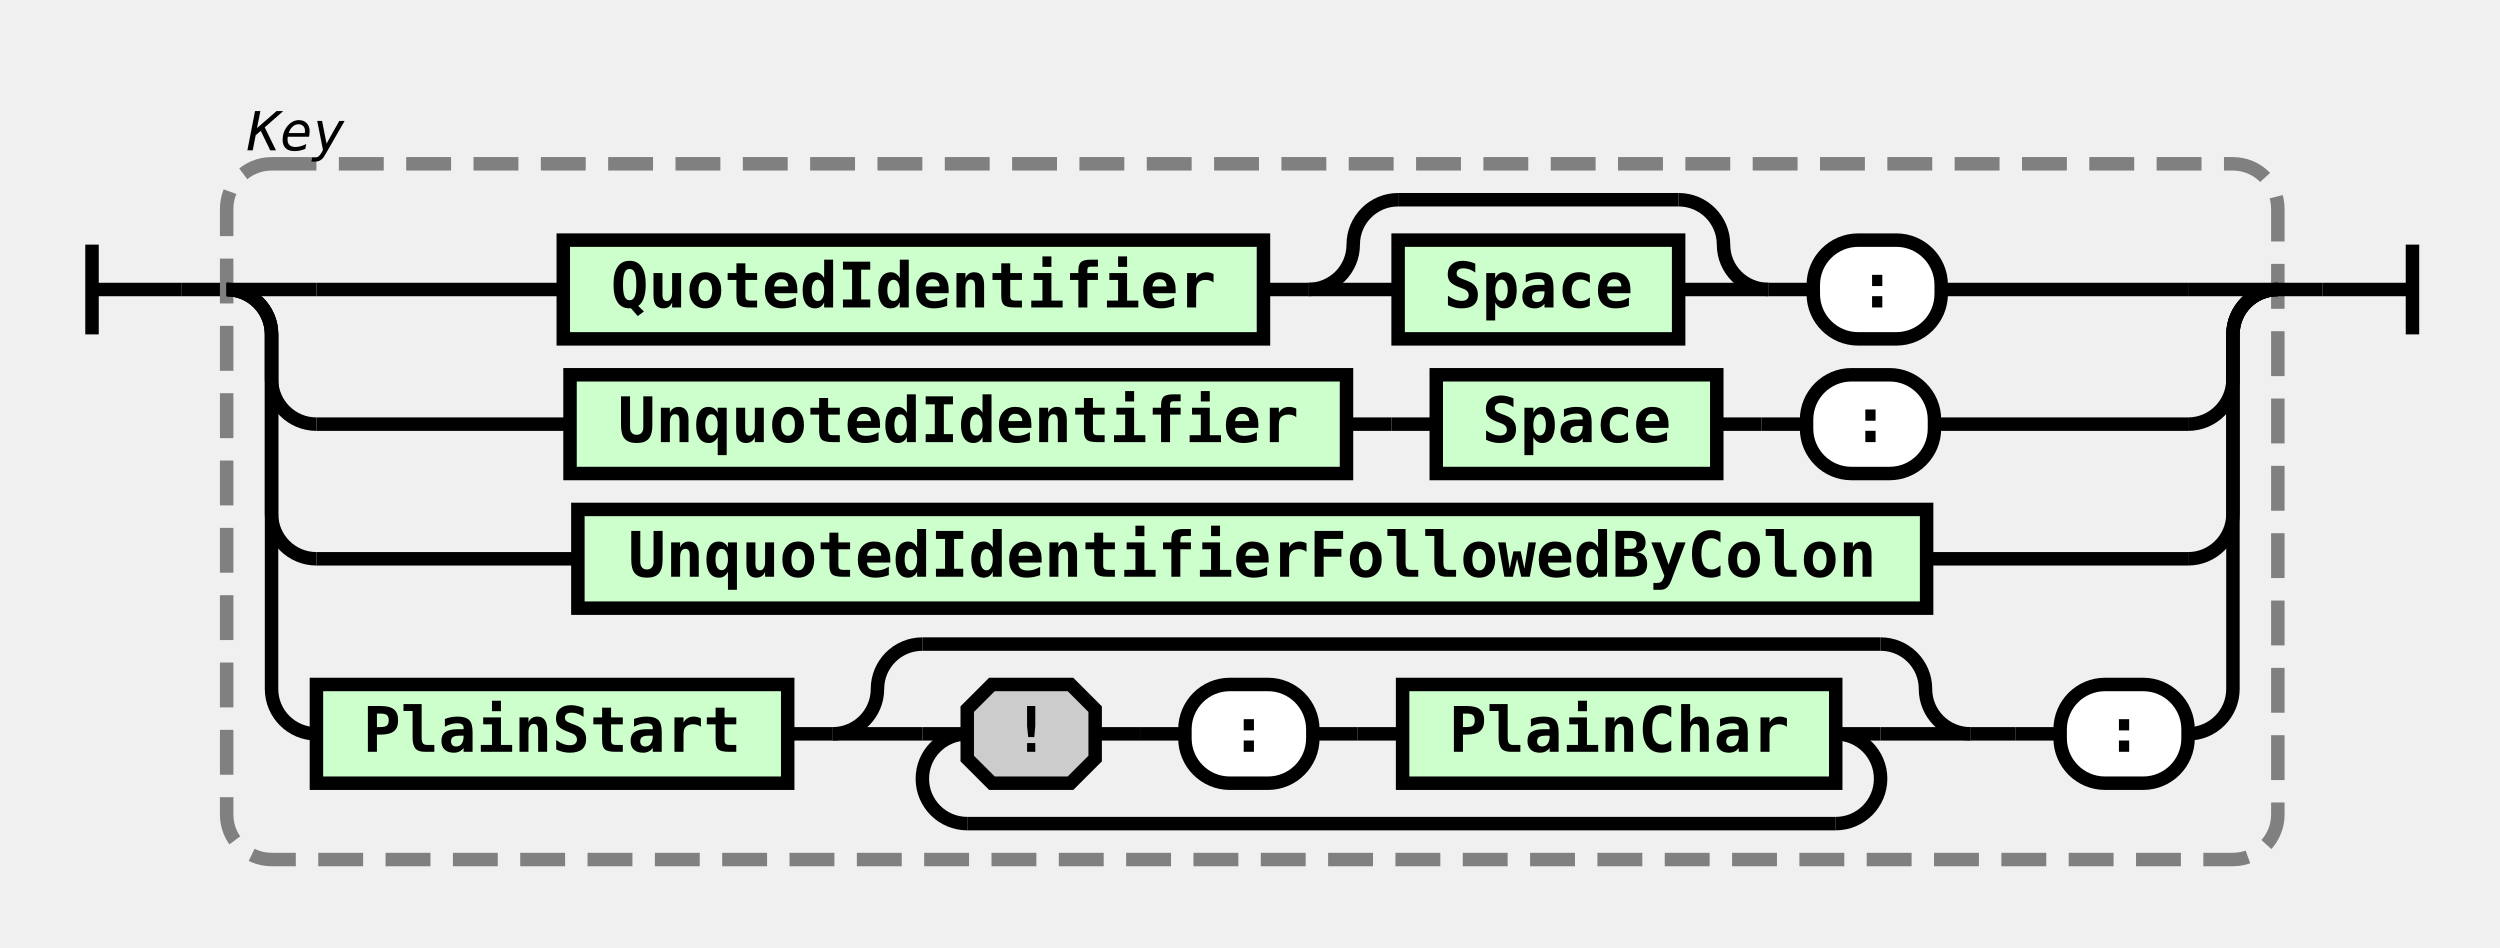
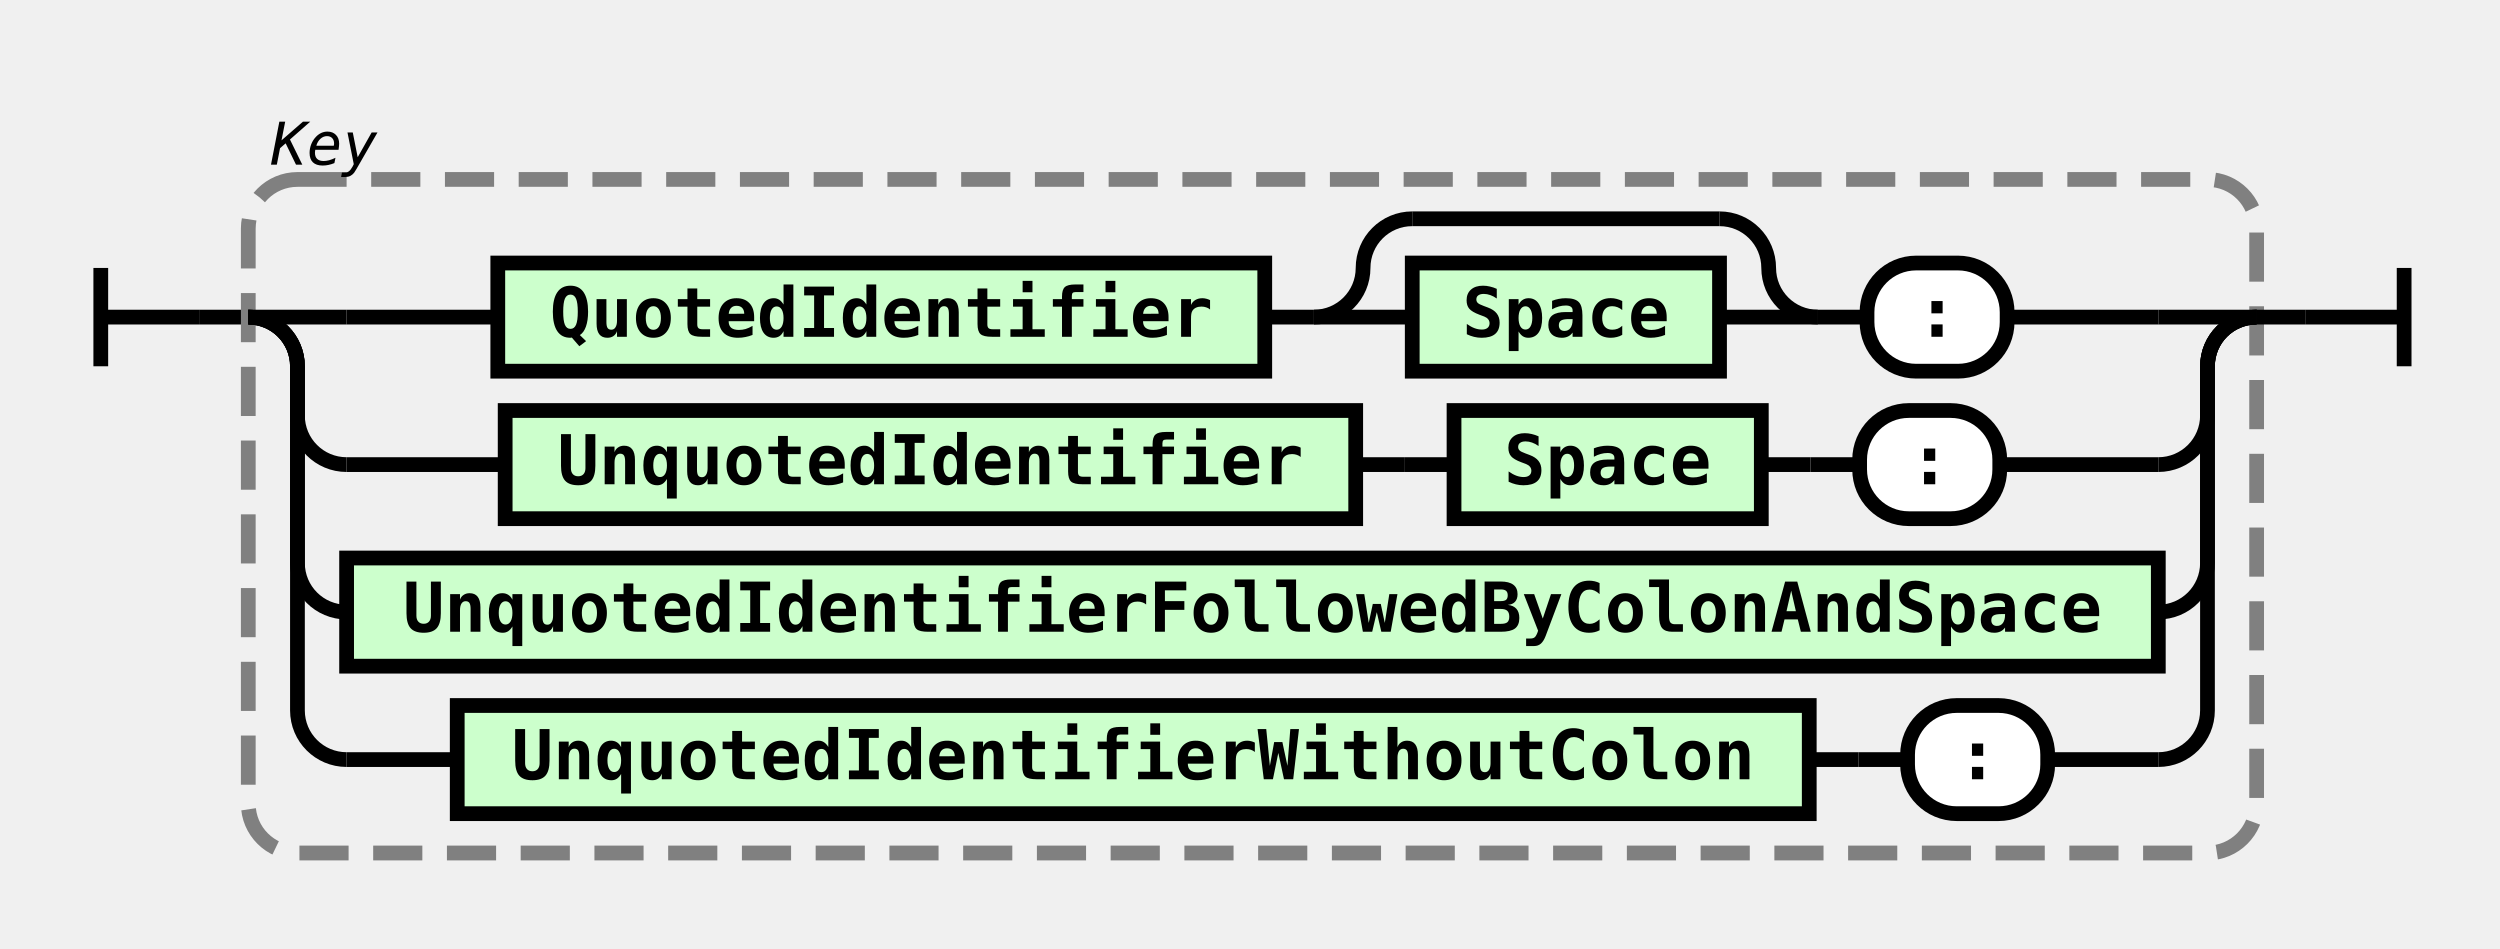
- <svg xmlns="http://www.w3.org/2000/svg" class="railroad-diagram" width="557" height="211" viewBox="0 0 557 211">
+ <svg xmlns="http://www.w3.org/2000/svg" class="railroad-diagram" width="508.5" height="193" viewBox="0 0 508.5 193">
  <g transform="translate(.5 .5)">
    <g class="Start">
      <path d="M20 54v20m0 -10h20" />
    </g>
    <path d="M40 64h10" />
    <g class="Group rule">
      <path d="M50 64h0" />
-       <path d="M507 64h0" />
-       <rect x="50" y="36" width="457" height="155" rx="10" ry="10" class="group-box" />
+       <path d="M458.5 64h0" />
+       <rect x="50" y="36" width="408.5" height="137" rx="10" ry="10" class="group-box" />
      <g class="Choice">
        <path d="M50 64h0" />
-         <path d="M507 64h0" />
+         <path d="M458.5 64h0" />
        <path d="M50 64h20" />
        <g class="Sequence">
-           <path d="M70 64h55" />
-           <path d="M432 64h55" />
-           <path d="M281 64h10" />
+           <path d="M70 64h30.75" />
+           <path d="M407.75 64h30.75" />
+           <path d="M256.75 64h10" />
          <g class="non-terminal rule-ref">
-             <path d="M125 64h0" />
-             <path d="M281 64h0" />
-             <rect x="125" y="53" width="156" height="22" />
-             <text x="203" y="68">QuotedIdentifier</text>
+             <path d="M100.75 64h0" />
+             <path d="M256.75 64h0" />
+             <rect x="100.75" y="53" width="156" height="22" />
+             <text x="178.75" y="68">QuotedIdentifier</text>
          </g>
          <g class="Choice">
-             <path d="M291 64h0" />
-             <path d="M393.5 64h0" />
-             <path d="M291 64a10 10 0 0 0 10 -10v0a10 10 0 0 1 10 -10" />
+             <path d="M266.75 64h0" />
+             <path d="M369.25 64h0" />
+             <path d="M266.75 64a10 10 0 0 0 10 -10v0a10 10 0 0 1 10 -10" />
            <g class="Skip">
-               <path d="M311 44h62.5" />
+               <path d="M286.75 44h62.5" />
            </g>
-             <path d="M373.5 44a10 10 0 0 1 10 10v0a10 10 0 0 0 10 10" />
-             <path d="M291 64h20" />
+             <path d="M349.25 44a10 10 0 0 1 10 10v0a10 10 0 0 0 10 10" />
+             <path d="M266.75 64h20" />
            <g class="non-terminal rule-ref">
-               <path d="M311 64h0" />
-               <path d="M373.5 64h0" />
-               <rect x="311" y="53" width="62.5" height="22" />
-               <text x="342.25" y="68">Space</text>
+               <path d="M286.75 64h0" />
+               <path d="M349.25 64h0" />
+               <rect x="286.75" y="53" width="62.5" height="22" />
+               <text x="318" y="68">Space</text>
            </g>
-             <path d="M373.5 64h20" />
+             <path d="M349.25 64h20" />
          </g>
-           <path d="M393.5 64h10" />
+           <path d="M369.25 64h10" />
          <g class="terminal literal">
-             <path d="M403.5 64h0" />
-             <path d="M432 64h0" />
-             <rect x="403.5" y="53" width="28.5" height="22" rx="10" ry="10" />
-             <text x="417.75" y="68">:</text>
+             <path d="M379.25 64h0" />
+             <path d="M407.75 64h0" />
+             <rect x="379.25" y="53" width="28.5" height="22" rx="10" ry="10" />
+             <text x="393.5" y="68">:</text>
          </g>
        </g>
-         <path d="M487 64h20" />
+         <path d="M438.5 64h20" />
        <path d="M50 64a10 10 0 0 1 10 10v10a10 10 0 0 0 10 10" />
        <g class="Sequence">
-           <path d="M70 94h56.5" />
-           <path d="M430.5 94h56.5" />
-           <path d="M299.5 94h10" />
+           <path d="M70 94h32.25" />
+           <path d="M406.25 94h32.25" />
+           <path d="M275.25 94h10" />
          <g class="non-terminal rule-ref">
-             <path d="M126.5 94h0" />
-             <path d="M299.5 94h0" />
-             <rect x="126.5" y="83" width="173" height="22" />
-             <text x="213" y="98">UnquotedIdentifier</text>
+             <path d="M102.25 94h0" />
+             <path d="M275.25 94h0" />
+             <rect x="102.25" y="83" width="173" height="22" />
+             <text x="188.75" y="98">UnquotedIdentifier</text>
          </g>
-           <path d="M309.5 94h10" />
-           <path d="M382 94h10" />
+           <path d="M285.25 94h10" />
+           <path d="M357.75 94h10" />
          <g class="non-terminal rule-ref">
-             <path d="M319.5 94h0" />
-             <path d="M382 94h0" />
-             <rect x="319.5" y="83" width="62.5" height="22" />
-             <text x="350.75" y="98">Space</text>
+             <path d="M295.25 94h0" />
+             <path d="M357.75 94h0" />
+             <rect x="295.25" y="83" width="62.5" height="22" />
+             <text x="326.5" y="98">Space</text>
          </g>
-           <path d="M392 94h10" />
+           <path d="M367.75 94h10" />
          <g class="terminal literal">
-             <path d="M402 94h0" />
-             <path d="M430.5 94h0" />
-             <rect x="402" y="83" width="28.5" height="22" rx="10" ry="10" />
-             <text x="416.25" y="98">:</text>
+             <path d="M377.75 94h0" />
+             <path d="M406.25 94h0" />
+             <rect x="377.75" y="83" width="28.5" height="22" rx="10" ry="10" />
+             <text x="392" y="98">:</text>
          </g>
        </g>
-         <path d="M487 94a10 10 0 0 0 10 -10v-10a10 10 0 0 1 10 -10" />
+         <path d="M438.5 94a10 10 0 0 0 10 -10v-10a10 10 0 0 1 10 -10" />
        <path d="M50 64a10 10 0 0 1 10 10v40a10 10 0 0 0 10 10" />
        <g class="non-terminal rule-ref">
-           <path d="M70 124h58.25" />
-           <path d="M428.75 124h58.25" />
-           <rect x="128.25" y="113" width="300.5" height="22" />
-           <text x="278.5" y="128">UnquotedIdentifierFollowedByColon</text>
+           <path d="M70 124h0" />
+           <path d="M438.5 124h0" />
+           <rect x="70" y="113" width="368.5" height="22" />
+           <text x="254.25" y="128">UnquotedIdentifierFollowedByColonAndSpace</text>
        </g>
-         <path d="M487 124a10 10 0 0 0 10 -10v-40a10 10 0 0 1 10 -10" />
-         <path d="M50 64a10 10 0 0 1 10 10v79a10 10 0 0 0 10 10" />
+         <path d="M438.5 124a10 10 0 0 0 10 -10v-40a10 10 0 0 1 10 -10" />
+         <path d="M50 64a10 10 0 0 1 10 10v70a10 10 0 0 0 10 10" />
        <g class="Sequence">
-           <path d="M70 163h0" />
-           <path d="M487 163h0" />
-           <path d="M438.5 163h10" />
-           <g class="Sequence">
-             <path d="M70 163h0" />
-             <path d="M438.5 163h0" />
-             <path d="M175 163h10" />
-             <g class="non-terminal rule-ref">
-               <path d="M70 163h0" />
-               <path d="M175 163h0" />
-               <rect x="70" y="152" width="105" height="22" />
-               <text x="122.5" y="167">PlainStart</text>
-             </g>
-             <g class="Choice">
-               <path d="M185 163h0" />
-               <path d="M438.5 163h0" />
-               <path d="M185 163a10 10 0 0 0 10 -10v0a10 10 0 0 1 10 -10" />
-               <g class="Skip">
-                 <path d="M205 143h213.5" />
-               </g>
-               <path d="M418.5 143a10 10 0 0 1 10 10v0a10 10 0 0 0 10 10" />
-               <path d="M185 163h20" />
-               <g class="OneOrMore">
-                 <path d="M205 163h0" />
-                 <path d="M418.5 163h0" />
-                 <path d="M215 163a10 10 0 0 0 -10 10v0a10 10 0 0 0 10 10" />
-                 <g class="Skip">
-                   <path d="M215 183h193.5" />
-                 </g>
-                 <path d="M408.5 183a10 10 0 0 0 10 -10v0a10 10 0 0 0 -10 -10" />
-                 <path d="M205 163h10" />
-                 <path d="M408.5 163h10" />
-                 <g class="Sequence">
-                   <path d="M215 163h0" />
-                   <path d="M408.5 163h0" />
-                   <path d="M292 163h10" />
-                   <g class="Sequence">
-                     <path d="M215 163h0" />
-                     <path d="M292 163h0" />
-                     <path d="M243.5 163h10" />
-                     <g class="decision simple-and">
-                       <path d="M215 163h0" />
-                       <path d="M243.5 163h0" />
-                       <path d="M215 163v5.5l5.5 5.5h17.5l5.5 -5.5v-11l-5.5 -5.5h-17.5l-5.5 5.5v5.5" />
-                       <text x="229.25" y="167">!</text>
-                     </g>
-                     <path d="M253.5 163h10" />
-                     <g class="terminal literal">
-                       <path d="M263.5 163h0" />
-                       <path d="M292 163h0" />
-                       <rect x="263.5" y="152" width="28.5" height="22" rx="10" ry="10" />
-                       <text x="277.75" y="167">:</text>
-                     </g>
-                   </g>
-                   <path d="M302 163h10" />
-                   <g class="non-terminal rule-ref">
-                     <path d="M312 163h0" />
-                     <path d="M408.5 163h0" />
-                     <rect x="312" y="152" width="96.5" height="22" />
-                     <text x="360.25" y="167">PlainChar</text>
-                   </g>
-                 </g>
-               </g>
-               <path d="M418.5 163h20" />
-             </g>
+           <path d="M70 154h22.5" />
+           <path d="M416 154h22.5" />
+           <path d="M367.5 154h10" />
+           <g class="non-terminal rule-ref">
+             <path d="M92.5 154h0" />
+             <path d="M367.5 154h0" />
+             <rect x="92.5" y="143" width="275" height="22" />
+             <text x="230" y="158">UnquotedIdentifierWithoutColon</text>
          </g>
-           <path d="M448.5 163h10" />
+           <path d="M377.5 154h10" />
          <g class="terminal literal">
-             <path d="M458.5 163h0" />
-             <path d="M487 163h0" />
-             <rect x="458.5" y="152" width="28.5" height="22" rx="10" ry="10" />
-             <text x="472.75" y="167">:</text>
+             <path d="M387.5 154h0" />
+             <path d="M416 154h0" />
+             <rect x="387.5" y="143" width="28.5" height="22" rx="10" ry="10" />
+             <text x="401.75" y="158">:</text>
          </g>
        </g>
-         <path d="M487 163a10 10 0 0 0 10 -10v-79a10 10 0 0 1 10 -10" />
+         <path d="M438.5 154a10 10 0 0 0 10 -10v-70a10 10 0 0 1 10 -10" />
      </g>
      <g class="comment">
        <path d="M50 28h0" />
        <path d="M81 28h0" />
        <text x="65.5" y="33" class="comment">Key</text>
      </g>
    </g>
-     <path d="M507 64h10" />
-     <path class="End" d="M 517 64 h 20 m 0 -10 v 20" />
+     <path d="M458.5 64h10" />
+     <path class="End" d="M 468.5 64 h 20 m 0 -10 v 20" />
  </g>
  <style>  svg {
    background-color: hsl(30,20%,95%);
  }
  path {
    stroke-width: 3;
    stroke: black;
    fill: rgba(0,0,0,0);
  }
  text {
    font: bold 14px monospace;
    text-anchor: middle;
    white-space: pre;
  }
  text.diagram-text {
    font-size: 12px;
  }
  text.diagram-arrow {
    font-size: 16px;
  }
  text.label {
    text-anchor: start;
  }
  text.comment {
    font: italic 12px monospace;
  }
  g.non-terminal text {
    /*font-style: italic;*/
  }
  rect {
    stroke-width: 3;
    stroke: black;
    fill: hsl(120,100%,90%);
  }
  rect.group-box {
    stroke: gray;
    stroke-dasharray: 10 5;
    fill: none;
  }
  g.literal rect {
    fill: #fff;
  }
  path.diagram-text {
    stroke-width: 3;
    stroke: black;
    fill: white;
    cursor: help;
  }
  .decision path {
    fill: #ccc;
  }
  g.diagram-text:hover path.diagram-text {
    fill: #eee;
  }
  text.repeat-text {
    font: italic 12px monospace;
    text-anchor: end;
  }
  .repeat-box &gt; rect.group-box {
    stroke: gray;
    stroke-width: 2;
    stroke-dasharray: 1 5;
    fill: none;
  }
  .delimiter &gt; rect.group-box {
    stroke: gray;
    stroke-width: 2;
    stroke-dasharray: 1 5;
    fill: none;
  }

</style>
</svg>
